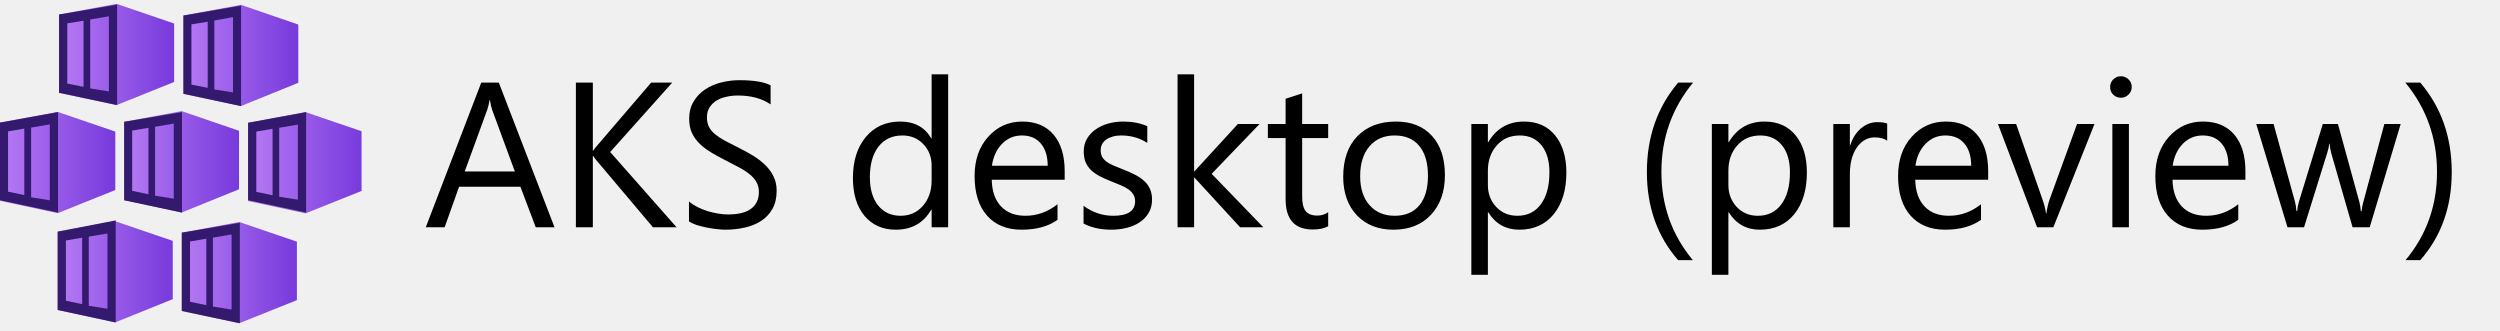
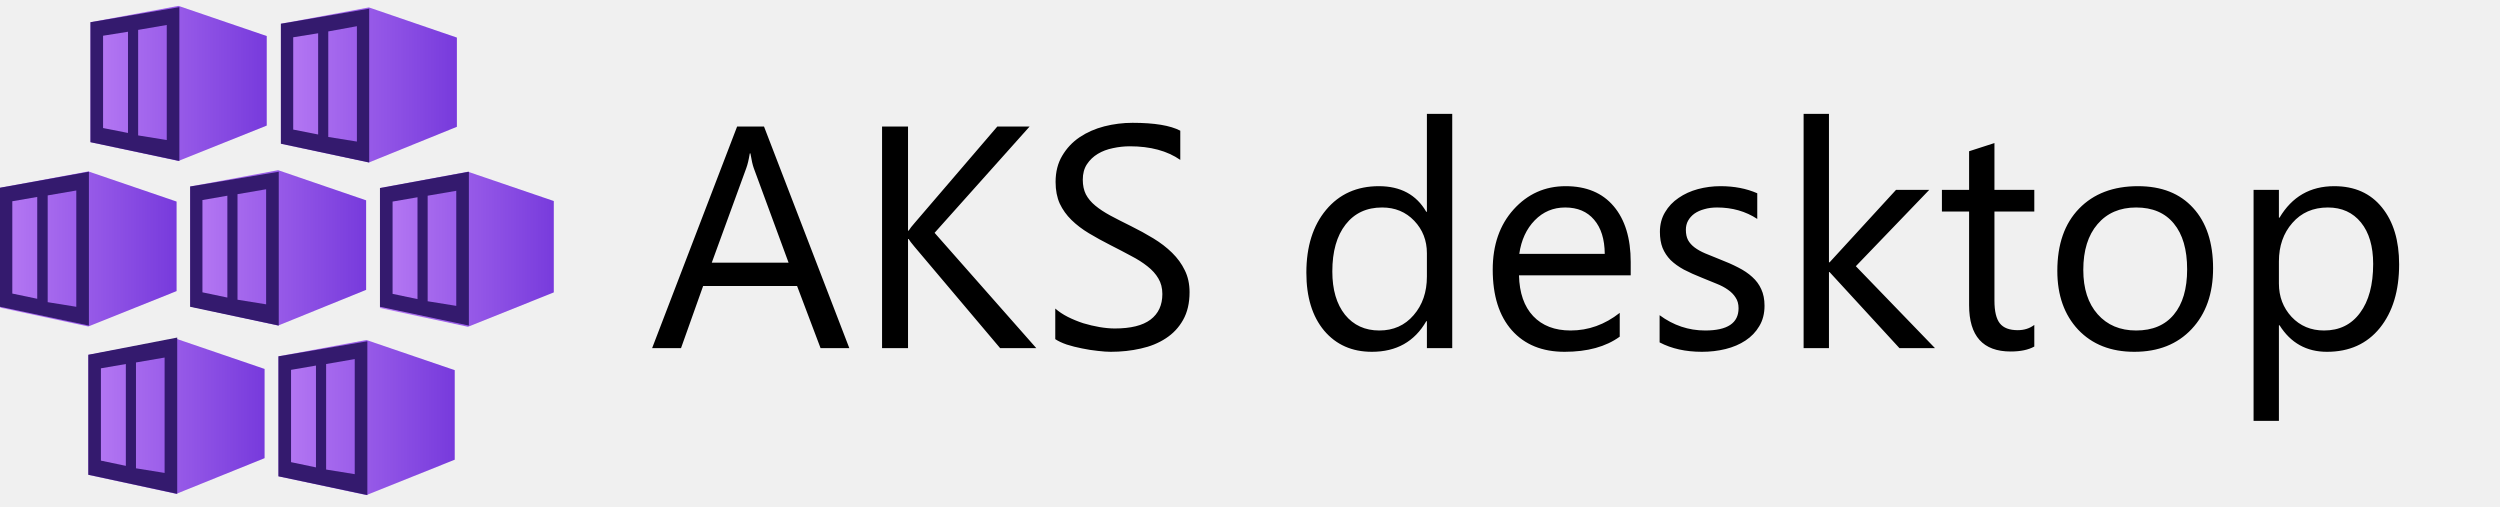
- <svg xmlns="http://www.w3.org/2000/svg" width="242" height="32" viewBox="0 0 242 32" fill="none">
+ <svg xmlns="http://www.w3.org/2000/svg" width="158" height="32" viewBox="0 0 158 32" fill="none">
  <g clip-path="url(#clip0_1_2)">
-     <path d="M53.676 22H51.859L50.375 18.074H44.438L43.041 22H41.215L46.586 7.996H48.285L53.676 22ZM49.838 16.6L47.641 10.633C47.569 10.438 47.497 10.125 47.426 9.695H47.387C47.322 10.092 47.247 10.405 47.162 10.633L44.984 16.6H49.838ZM65.492 22H63.207L57.797 15.594C57.595 15.353 57.471 15.19 57.426 15.105H57.387V22H55.746V7.996H57.387V14.578H57.426C57.517 14.435 57.641 14.275 57.797 14.1L63.031 7.996H65.072L59.066 14.715L65.492 22ZM66.693 21.434V19.5C66.915 19.695 67.178 19.871 67.484 20.027C67.797 20.184 68.122 20.317 68.461 20.428C68.806 20.532 69.151 20.613 69.496 20.672C69.841 20.73 70.16 20.76 70.453 20.76C71.462 20.76 72.214 20.574 72.709 20.203C73.21 19.826 73.461 19.285 73.461 18.582C73.461 18.204 73.376 17.876 73.207 17.596C73.044 17.316 72.816 17.062 72.523 16.834C72.231 16.6 71.882 16.378 71.478 16.17C71.081 15.955 70.652 15.73 70.189 15.496C69.701 15.249 69.245 14.998 68.822 14.744C68.399 14.49 68.031 14.21 67.719 13.904C67.406 13.598 67.159 13.253 66.977 12.869C66.801 12.479 66.713 12.023 66.713 11.502C66.713 10.864 66.853 10.31 67.133 9.842C67.413 9.367 67.781 8.976 68.236 8.67C68.692 8.364 69.21 8.136 69.789 7.986C70.375 7.837 70.971 7.762 71.576 7.762C72.956 7.762 73.962 7.928 74.594 8.26V10.105C73.767 9.533 72.706 9.246 71.41 9.246C71.052 9.246 70.694 9.285 70.336 9.363C69.978 9.435 69.659 9.555 69.379 9.725C69.099 9.894 68.871 10.112 68.695 10.379C68.519 10.646 68.432 10.971 68.432 11.355C68.432 11.713 68.497 12.023 68.627 12.283C68.764 12.544 68.962 12.781 69.223 12.996C69.483 13.211 69.799 13.419 70.17 13.621C70.547 13.823 70.981 14.044 71.469 14.285C71.97 14.533 72.445 14.793 72.894 15.066C73.344 15.34 73.738 15.643 74.076 15.975C74.415 16.307 74.682 16.674 74.877 17.078C75.079 17.482 75.18 17.944 75.18 18.465C75.18 19.155 75.043 19.741 74.769 20.223C74.503 20.698 74.138 21.085 73.676 21.385C73.22 21.684 72.693 21.899 72.094 22.029C71.495 22.166 70.863 22.234 70.199 22.234C69.978 22.234 69.704 22.215 69.379 22.176C69.053 22.143 68.721 22.091 68.383 22.02C68.044 21.954 67.722 21.873 67.416 21.775C67.117 21.671 66.876 21.557 66.693 21.434ZM91.781 22H90.18V20.301H90.141C89.398 21.59 88.253 22.234 86.703 22.234C85.447 22.234 84.441 21.788 83.686 20.896C82.937 19.998 82.562 18.777 82.562 17.234C82.562 15.581 82.979 14.256 83.812 13.26C84.646 12.264 85.756 11.766 87.143 11.766C88.516 11.766 89.516 12.306 90.141 13.387H90.18V7.195H91.781V22ZM90.18 17.479V16.004C90.18 15.197 89.913 14.513 89.379 13.953C88.845 13.393 88.168 13.113 87.348 13.113C86.371 13.113 85.603 13.471 85.043 14.188C84.483 14.904 84.203 15.893 84.203 17.156C84.203 18.309 84.47 19.22 85.004 19.891C85.544 20.555 86.267 20.887 87.172 20.887C88.064 20.887 88.787 20.564 89.34 19.92C89.9 19.275 90.18 18.462 90.18 17.479ZM103.061 17.4H96C96.026 18.514 96.326 19.373 96.898 19.979C97.471 20.584 98.259 20.887 99.262 20.887C100.388 20.887 101.423 20.516 102.367 19.773V21.277C101.488 21.915 100.326 22.234 98.881 22.234C97.468 22.234 96.358 21.782 95.551 20.877C94.743 19.965 94.34 18.686 94.34 17.039C94.34 15.483 94.779 14.217 95.658 13.24C96.544 12.257 97.641 11.766 98.949 11.766C100.258 11.766 101.27 12.189 101.986 13.035C102.702 13.882 103.061 15.057 103.061 16.561V17.4ZM101.42 16.043C101.413 15.118 101.189 14.399 100.746 13.885C100.31 13.37 99.701 13.113 98.92 13.113C98.165 13.113 97.523 13.383 96.996 13.924C96.469 14.464 96.143 15.171 96.019 16.043H101.42ZM104.887 21.639V19.92C105.759 20.564 106.719 20.887 107.768 20.887C109.174 20.887 109.877 20.418 109.877 19.48C109.877 19.213 109.815 18.989 109.691 18.807C109.574 18.618 109.411 18.452 109.203 18.309C109.001 18.165 108.76 18.038 108.48 17.928C108.207 17.811 107.911 17.69 107.592 17.566C107.149 17.391 106.758 17.215 106.42 17.039C106.088 16.857 105.808 16.655 105.58 16.434C105.359 16.206 105.189 15.949 105.072 15.662C104.962 15.376 104.906 15.04 104.906 14.656C104.906 14.188 105.014 13.774 105.229 13.416C105.443 13.051 105.73 12.749 106.088 12.508C106.446 12.26 106.853 12.075 107.309 11.951C107.771 11.828 108.246 11.766 108.734 11.766C109.6 11.766 110.375 11.915 111.059 12.215V13.836C110.323 13.354 109.477 13.113 108.52 13.113C108.22 13.113 107.95 13.149 107.709 13.221C107.468 13.286 107.26 13.38 107.084 13.504C106.915 13.628 106.781 13.777 106.684 13.953C106.592 14.122 106.547 14.311 106.547 14.52C106.547 14.78 106.592 14.998 106.684 15.174C106.781 15.35 106.921 15.506 107.104 15.643C107.286 15.779 107.507 15.903 107.768 16.014C108.028 16.124 108.324 16.245 108.656 16.375C109.099 16.544 109.496 16.72 109.848 16.902C110.199 17.078 110.499 17.28 110.746 17.508C110.993 17.729 111.182 17.986 111.312 18.279C111.449 18.572 111.518 18.921 111.518 19.324C111.518 19.819 111.407 20.249 111.186 20.613C110.971 20.978 110.681 21.281 110.316 21.521C109.952 21.762 109.532 21.941 109.057 22.059C108.581 22.176 108.083 22.234 107.562 22.234C106.534 22.234 105.642 22.036 104.887 21.639ZM122.289 22H120.043L115.629 17.195H115.59V22H113.988V7.195H115.59V16.58H115.629L119.828 12H121.928L117.289 16.824L122.289 22ZM128.568 21.902C128.191 22.111 127.693 22.215 127.074 22.215C125.323 22.215 124.447 21.238 124.447 19.285V13.367H122.729V12H124.447V9.559L126.049 9.041V12H128.568V13.367H126.049V19.002C126.049 19.672 126.163 20.151 126.391 20.438C126.618 20.724 126.996 20.867 127.523 20.867C127.927 20.867 128.275 20.756 128.568 20.535V21.902ZM134.887 22.234C133.409 22.234 132.227 21.769 131.342 20.838C130.463 19.9 130.023 18.66 130.023 17.117C130.023 15.438 130.482 14.126 131.4 13.182C132.318 12.238 133.559 11.766 135.121 11.766C136.612 11.766 137.774 12.225 138.607 13.143C139.447 14.06 139.867 15.333 139.867 16.961C139.867 18.556 139.415 19.835 138.51 20.799C137.611 21.756 136.404 22.234 134.887 22.234ZM135.004 13.113C133.975 13.113 133.161 13.465 132.562 14.168C131.964 14.865 131.664 15.828 131.664 17.059C131.664 18.244 131.967 19.178 132.572 19.861C133.178 20.545 133.988 20.887 135.004 20.887C136.039 20.887 136.833 20.551 137.387 19.881C137.947 19.21 138.227 18.256 138.227 17.02C138.227 15.77 137.947 14.806 137.387 14.129C136.833 13.452 136.039 13.113 135.004 13.113ZM144.066 20.555H144.027V26.6H142.426V12H144.027V13.758H144.066C144.854 12.43 146.007 11.766 147.523 11.766C148.812 11.766 149.818 12.215 150.541 13.113C151.264 14.005 151.625 15.203 151.625 16.707C151.625 18.38 151.218 19.721 150.404 20.73C149.59 21.733 148.477 22.234 147.064 22.234C145.769 22.234 144.77 21.674 144.066 20.555ZM144.027 16.521V17.918C144.027 18.745 144.294 19.448 144.828 20.027C145.368 20.6 146.052 20.887 146.879 20.887C147.849 20.887 148.607 20.516 149.154 19.773C149.708 19.031 149.984 17.999 149.984 16.678C149.984 15.565 149.727 14.692 149.213 14.06C148.699 13.429 148.002 13.113 147.123 13.113C146.192 13.113 145.443 13.439 144.877 14.09C144.311 14.734 144.027 15.545 144.027 16.521ZM163.871 25.184H162.445C160.427 22.879 159.418 20.037 159.418 16.658C159.418 13.266 160.427 10.379 162.445 7.996H163.891C161.846 10.47 160.824 13.351 160.824 16.639C160.824 19.9 161.84 22.749 163.871 25.184ZM167.348 20.555H167.309V26.6H165.707V12H167.309V13.758H167.348C168.135 12.43 169.288 11.766 170.805 11.766C172.094 11.766 173.1 12.215 173.822 13.113C174.545 14.005 174.906 15.203 174.906 16.707C174.906 18.38 174.499 19.721 173.686 20.73C172.872 21.733 171.758 22.234 170.346 22.234C169.05 22.234 168.051 21.674 167.348 20.555ZM167.309 16.521V17.918C167.309 18.745 167.576 19.448 168.109 20.027C168.65 20.6 169.333 20.887 170.16 20.887C171.13 20.887 171.889 20.516 172.436 19.773C172.989 19.031 173.266 17.999 173.266 16.678C173.266 15.565 173.008 14.692 172.494 14.06C171.98 13.429 171.283 13.113 170.404 13.113C169.473 13.113 168.725 13.439 168.158 14.09C167.592 14.734 167.309 15.545 167.309 16.521ZM182.68 13.621C182.4 13.406 181.996 13.299 181.469 13.299C180.785 13.299 180.212 13.621 179.75 14.266C179.294 14.91 179.066 15.789 179.066 16.902V22H177.465V12H179.066V14.06H179.105C179.333 13.357 179.682 12.81 180.15 12.42C180.619 12.023 181.143 11.824 181.723 11.824C182.139 11.824 182.458 11.87 182.68 11.961V13.621ZM192.455 17.4H185.395C185.421 18.514 185.72 19.373 186.293 19.979C186.866 20.584 187.654 20.887 188.656 20.887C189.783 20.887 190.818 20.516 191.762 19.773V21.277C190.883 21.915 189.721 22.234 188.275 22.234C186.863 22.234 185.753 21.782 184.945 20.877C184.138 19.965 183.734 18.686 183.734 17.039C183.734 15.483 184.174 14.217 185.053 13.24C185.938 12.257 187.035 11.766 188.344 11.766C189.652 11.766 190.665 12.189 191.381 13.035C192.097 13.882 192.455 15.057 192.455 16.561V17.4ZM190.814 16.043C190.808 15.118 190.583 14.399 190.141 13.885C189.704 13.37 189.096 13.113 188.314 13.113C187.559 13.113 186.918 13.383 186.391 13.924C185.863 14.464 185.538 15.171 185.414 16.043H190.814ZM202.748 12L198.764 22H197.191L193.402 12H195.16L197.699 19.266C197.888 19.799 198.005 20.265 198.051 20.662H198.09C198.155 20.161 198.259 19.708 198.402 19.305L201.059 12H202.748ZM205.297 9.461C205.01 9.461 204.766 9.363 204.564 9.168C204.363 8.973 204.262 8.725 204.262 8.426C204.262 8.126 204.363 7.879 204.564 7.684C204.766 7.482 205.01 7.381 205.297 7.381C205.59 7.381 205.837 7.482 206.039 7.684C206.247 7.879 206.352 8.126 206.352 8.426C206.352 8.712 206.247 8.956 206.039 9.158C205.837 9.36 205.59 9.461 205.297 9.461ZM206.078 22H204.477V12H206.078V22ZM217.357 17.4H210.297C210.323 18.514 210.622 19.373 211.195 19.979C211.768 20.584 212.556 20.887 213.559 20.887C214.685 20.887 215.72 20.516 216.664 19.773V21.277C215.785 21.915 214.623 22.234 213.178 22.234C211.765 22.234 210.655 21.782 209.848 20.877C209.04 19.965 208.637 18.686 208.637 17.039C208.637 15.483 209.076 14.217 209.955 13.24C210.84 12.257 211.938 11.766 213.246 11.766C214.555 11.766 215.567 12.189 216.283 13.035C216.999 13.882 217.357 15.057 217.357 16.561V17.4ZM215.717 16.043C215.71 15.118 215.486 14.399 215.043 13.885C214.607 13.37 213.998 13.113 213.217 13.113C212.462 13.113 211.82 13.383 211.293 13.924C210.766 14.464 210.44 15.171 210.316 16.043H215.717ZM232.387 12L229.389 22H227.729L225.668 14.842C225.59 14.568 225.538 14.259 225.512 13.914H225.473C225.453 14.148 225.385 14.451 225.268 14.822L223.031 22H221.43L218.402 12H220.082L222.152 19.52C222.217 19.747 222.263 20.047 222.289 20.418H222.367C222.387 20.131 222.445 19.826 222.543 19.5L224.848 12H226.312L228.383 19.539C228.448 19.78 228.497 20.079 228.529 20.438H228.607C228.62 20.184 228.676 19.884 228.773 19.539L230.805 12H232.387ZM234.281 25.184H232.855C234.887 22.749 235.902 19.9 235.902 16.639C235.902 13.351 234.88 10.47 232.836 7.996H234.281C236.312 10.379 237.328 13.266 237.328 16.658C237.328 20.037 236.312 22.879 234.281 25.184Z" fill="currentColor" />
+     <path d="M53.676 22H51.859L50.375 18.074H44.438L43.041 22H41.215L46.586 7.996H48.285L53.676 22ZM49.838 16.6L47.641 10.633C47.569 10.438 47.497 10.125 47.426 9.695H47.387C47.322 10.092 47.247 10.405 47.162 10.633L44.984 16.6H49.838ZM65.492 22H63.207L57.797 15.594C57.595 15.353 57.471 15.19 57.426 15.105H57.387V22H55.746V7.996H57.387V14.578H57.426C57.517 14.435 57.641 14.275 57.797 14.1L63.031 7.996H65.072L59.066 14.715L65.492 22ZM66.693 21.434V19.5C66.915 19.695 67.178 19.871 67.484 20.027C67.797 20.184 68.122 20.317 68.461 20.428C68.806 20.532 69.151 20.613 69.496 20.672C69.841 20.73 70.16 20.76 70.453 20.76C71.462 20.76 72.214 20.574 72.709 20.203C73.21 19.826 73.461 19.285 73.461 18.582C73.461 18.204 73.376 17.876 73.207 17.596C73.044 17.316 72.816 17.062 72.523 16.834C72.231 16.6 71.882 16.378 71.478 16.17C71.081 15.955 70.652 15.73 70.189 15.496C69.701 15.249 69.245 14.998 68.822 14.744C68.399 14.49 68.031 14.21 67.719 13.904C67.406 13.598 67.159 13.253 66.977 12.869C66.801 12.479 66.713 12.023 66.713 11.502C66.713 10.864 66.853 10.31 67.133 9.842C67.413 9.367 67.781 8.976 68.236 8.67C68.692 8.364 69.21 8.136 69.789 7.986C70.375 7.837 70.971 7.762 71.576 7.762C72.956 7.762 73.962 7.928 74.594 8.26V10.105C73.767 9.533 72.706 9.246 71.41 9.246C71.052 9.246 70.694 9.285 70.336 9.363C69.978 9.435 69.659 9.555 69.379 9.725C69.099 9.894 68.871 10.112 68.695 10.379C68.519 10.646 68.432 10.971 68.432 11.355C68.432 11.713 68.497 12.023 68.627 12.283C68.764 12.544 68.962 12.781 69.223 12.996C69.483 13.211 69.799 13.419 70.17 13.621C70.547 13.823 70.981 14.044 71.469 14.285C71.97 14.533 72.445 14.793 72.894 15.066C73.344 15.34 73.738 15.643 74.076 15.975C74.415 16.307 74.682 16.674 74.877 17.078C75.079 17.482 75.18 17.944 75.18 18.465C75.18 19.155 75.043 19.741 74.769 20.223C74.503 20.698 74.138 21.085 73.676 21.385C73.22 21.684 72.693 21.899 72.094 22.029C71.495 22.166 70.863 22.234 70.199 22.234C69.978 22.234 69.704 22.215 69.379 22.176C69.053 22.143 68.721 22.091 68.383 22.02C68.044 21.954 67.722 21.873 67.416 21.775C67.117 21.671 66.876 21.557 66.693 21.434ZM91.781 22H90.18V20.301H90.141C89.398 21.59 88.253 22.234 86.703 22.234C85.447 22.234 84.441 21.788 83.686 20.896C82.937 19.998 82.562 18.777 82.562 17.234C82.562 15.581 82.979 14.256 83.812 13.26C84.646 12.264 85.756 11.766 87.143 11.766C88.516 11.766 89.516 12.306 90.141 13.387H90.18V7.195H91.781V22ZM90.18 17.479V16.004C90.18 15.197 89.913 14.513 89.379 13.953C88.845 13.393 88.168 13.113 87.348 13.113C86.371 13.113 85.603 13.471 85.043 14.188C84.483 14.904 84.203 15.893 84.203 17.156C84.203 18.309 84.47 19.22 85.004 19.891C85.544 20.555 86.267 20.887 87.172 20.887C88.064 20.887 88.787 20.564 89.34 19.92C89.9 19.275 90.18 18.462 90.18 17.479ZM103.061 17.4H96C96.026 18.514 96.326 19.373 96.898 19.979C97.471 20.584 98.259 20.887 99.262 20.887C100.388 20.887 101.423 20.516 102.367 19.773V21.277C101.488 21.915 100.326 22.234 98.881 22.234C97.468 22.234 96.358 21.782 95.551 20.877C94.743 19.965 94.34 18.686 94.34 17.039C94.34 15.483 94.779 14.217 95.658 13.24C96.544 12.257 97.641 11.766 98.949 11.766C100.258 11.766 101.27 12.189 101.986 13.035C102.702 13.882 103.061 15.057 103.061 16.561V17.4ZM101.42 16.043C101.413 15.118 101.189 14.399 100.746 13.885C100.31 13.37 99.701 13.113 98.92 13.113C98.165 13.113 97.523 13.383 96.996 13.924C96.469 14.464 96.143 15.171 96.019 16.043H101.42ZM104.887 21.639V19.92C105.759 20.564 106.719 20.887 107.768 20.887C109.174 20.887 109.877 20.418 109.877 19.48C109.877 19.213 109.815 18.989 109.691 18.807C109.574 18.618 109.411 18.452 109.203 18.309C109.001 18.165 108.76 18.038 108.48 17.928C108.207 17.811 107.911 17.69 107.592 17.566C107.149 17.391 106.758 17.215 106.42 17.039C106.088 16.857 105.808 16.655 105.58 16.434C105.359 16.206 105.189 15.949 105.072 15.662C104.962 15.376 104.906 15.04 104.906 14.656C104.906 14.188 105.014 13.774 105.229 13.416C105.443 13.051 105.73 12.749 106.088 12.508C106.446 12.26 106.853 12.075 107.309 11.951C107.771 11.828 108.246 11.766 108.734 11.766C109.6 11.766 110.375 11.915 111.059 12.215V13.836C110.323 13.354 109.477 13.113 108.52 13.113C108.22 13.113 107.95 13.149 107.709 13.221C107.468 13.286 107.26 13.38 107.084 13.504C106.915 13.628 106.781 13.777 106.684 13.953C106.592 14.122 106.547 14.311 106.547 14.52C106.547 14.78 106.592 14.998 106.684 15.174C106.781 15.35 106.921 15.506 107.104 15.643C107.286 15.779 107.507 15.903 107.768 16.014C108.028 16.124 108.324 16.245 108.656 16.375C109.099 16.544 109.496 16.72 109.848 16.902C110.199 17.078 110.499 17.28 110.746 17.508C110.993 17.729 111.182 17.986 111.312 18.279C111.449 18.572 111.518 18.921 111.518 19.324C111.518 19.819 111.407 20.249 111.186 20.613C110.971 20.978 110.681 21.281 110.316 21.521C109.952 21.762 109.532 21.941 109.057 22.059C108.581 22.176 108.083 22.234 107.562 22.234C106.534 22.234 105.642 22.036 104.887 21.639ZM122.289 22H120.043L115.629 17.195H115.59V22H113.988V7.195H115.59V16.58H115.629L119.828 12H121.928L117.289 16.824L122.289 22ZM128.568 21.902C128.191 22.111 127.693 22.215 127.074 22.215C125.323 22.215 124.447 21.238 124.447 19.285V13.367H122.729V12H124.447V9.559L126.049 9.041V12H128.568V13.367H126.049V19.002C126.049 19.672 126.163 20.151 126.391 20.438C126.618 20.724 126.996 20.867 127.523 20.867C127.927 20.867 128.275 20.756 128.568 20.535V21.902ZM134.887 22.234C133.409 22.234 132.227 21.769 131.342 20.838C130.463 19.9 130.023 18.66 130.023 17.117C130.023 15.438 130.482 14.126 131.4 13.182C132.318 12.238 133.559 11.766 135.121 11.766C136.612 11.766 137.774 12.225 138.607 13.143C139.447 14.06 139.867 15.333 139.867 16.961C139.867 18.556 139.415 19.835 138.51 20.799C137.611 21.756 136.404 22.234 134.887 22.234ZM135.004 13.113C133.975 13.113 133.161 13.465 132.562 14.168C131.964 14.865 131.664 15.828 131.664 17.059C131.664 18.244 131.967 19.178 132.572 19.861C133.178 20.545 133.988 20.887 135.004 20.887C136.039 20.887 136.833 20.551 137.387 19.881C137.947 19.21 138.227 18.256 138.227 17.02C138.227 15.77 137.947 14.806 137.387 14.129C136.833 13.452 136.039 13.113 135.004 13.113ZM144.066 20.555H144.027V26.6H142.426V12H144.027V13.758H144.066C144.854 12.43 146.007 11.766 147.523 11.766C148.812 11.766 149.818 12.215 150.541 13.113C151.264 14.005 151.625 15.203 151.625 16.707C151.625 18.38 151.218 19.721 150.404 20.73C149.59 21.733 148.477 22.234 147.064 22.234C145.769 22.234 144.77 21.674 144.066 20.555ZM144.027 16.521V17.918C144.027 18.745 144.294 19.448 144.828 20.027C145.368 20.6 146.052 20.887 146.879 20.887C147.849 20.887 148.607 20.516 149.154 19.773C149.708 19.031 149.984 17.999 149.984 16.678C149.984 15.565 149.727 14.692 149.213 14.06C148.699 13.429 148.002 13.113 147.123 13.113C146.192 13.113 145.443 13.439 144.877 14.09C144.311 14.734 144.027 15.545 144.027 16.521Z" fill="black" />
    <g clip-path="url(#clip1_1_2)">
      <path d="M11.278 0.372L5.717 1.403V8.986L11.278 10.172L16.858 7.936V2.278L11.278 0.372Z" fill="url(#paint0_linear_1_2)" />
      <path d="M5.717 1.403V8.986L11.336 10.172V0.45L5.717 1.403ZM8.089 8.403L6.514 8.092V2.258L8.089 2.006V8.403ZM10.539 8.85L8.731 8.558V1.889L10.539 1.578V8.85Z" fill="#341A6E" />
      <path d="M23.314 0.469L17.753 1.5V9.083L23.314 10.269L28.875 8.014V2.375L23.314 0.469Z" fill="url(#paint1_linear_1_2)" />
      <path d="M17.753 1.5V9.083L23.333 10.269V0.547L17.753 1.5ZM20.106 8.5L18.531 8.189V2.356L20.106 2.103V8.5ZM22.556 8.947L20.747 8.656V1.986L22.556 1.656V8.947Z" fill="#341A6E" />
      <path d="M5.581 10.833L0.019 11.864V19.447L5.581 20.633L11.161 18.397V12.739L5.581 10.833Z" fill="url(#paint2_linear_1_2)" />
      <path d="M0 11.864V19.389L5.619 20.575V10.853L0 11.864ZM2.353 18.883L0.778 18.553V12.719L2.353 12.447V18.883ZM4.822 19.389L3.014 19.097V12.35L4.822 12.039V19.389Z" fill="#341A6E" />
      <path d="M17.578 10.756L12.017 11.786V19.369L17.578 20.575L23.139 18.319V12.661L17.578 10.756Z" fill="url(#paint3_linear_1_2)" />
      <path d="M12.017 11.786V19.389L17.617 20.575V10.853L12.017 11.786ZM14.369 18.806L12.794 18.475V12.642L14.369 12.369V18.806ZM16.819 19.233L15.011 18.942V12.272L16.819 11.961V19.233Z" fill="#341A6E" />
      <path d="M29.575 10.853L24.014 11.883V19.467L29.575 20.653L35.156 18.417V12.758L29.575 10.853Z" fill="url(#paint4_linear_1_2)" />
      <path d="M24.014 11.883V19.389L29.633 20.575V10.853L24.014 11.883ZM26.386 18.903L24.811 18.572V12.739L26.386 12.467V18.903ZM28.836 19.331L27.028 19.039V12.369L28.836 12.058V19.331Z" fill="#341A6E" />
      <path d="M11.142 21.411L5.581 22.422V30.006L11.142 31.211L16.722 28.956V23.317L11.142 21.411Z" fill="url(#paint5_linear_1_2)" />
      <path d="M5.581 22.422V30.006L11.2 31.211V21.333L5.581 22.422ZM7.953 29.442L6.378 29.111V23.278L7.953 23.006V29.442ZM10.403 29.889L8.594 29.597V22.908L10.403 22.597V29.889Z" fill="#341A6E" />
      <path d="M23.158 21.489L17.597 22.519V30.103L23.158 31.289L28.739 29.053V23.394L23.158 21.489Z" fill="url(#paint6_linear_1_2)" />
      <path d="M17.597 22.519V30.103L23.217 31.289V21.567L17.597 22.519ZM19.969 29.539L18.394 29.208V23.375L19.969 23.103V29.539ZM22.419 29.967L20.611 29.675V23.006L22.419 22.694V29.967Z" fill="#341A6E" />
    </g>
  </g>
  <defs>
    <linearGradient id="paint0_linear_1_2" x1="5.717" y1="5.272" x2="16.858" y2="5.272" gradientUnits="userSpaceOnUse">
      <stop stop-color="#B77AF4" />
      <stop offset="1" stop-color="#773ADC" />
    </linearGradient>
    <linearGradient id="paint1_linear_1_2" x1="17.753" y1="5.369" x2="28.875" y2="5.369" gradientUnits="userSpaceOnUse">
      <stop stop-color="#B77AF4" />
      <stop offset="1" stop-color="#773ADC" />
    </linearGradient>
    <linearGradient id="paint2_linear_1_2" x1="0.019" y1="15.733" x2="11.142" y2="15.733" gradientUnits="userSpaceOnUse">
      <stop stop-color="#B77AF4" />
      <stop offset="1" stop-color="#773ADC" />
    </linearGradient>
    <linearGradient id="paint3_linear_1_2" x1="12.017" y1="15.656" x2="23.139" y2="15.656" gradientUnits="userSpaceOnUse">
      <stop stop-color="#B77AF4" />
      <stop offset="1" stop-color="#773ADC" />
    </linearGradient>
    <linearGradient id="paint4_linear_1_2" x1="24.014" y1="15.753" x2="35.156" y2="15.753" gradientUnits="userSpaceOnUse">
      <stop stop-color="#B77AF4" />
      <stop offset="1" stop-color="#773ADC" />
    </linearGradient>
    <linearGradient id="paint5_linear_1_2" x1="5.581" y1="26.311" x2="16.722" y2="26.311" gradientUnits="userSpaceOnUse">
      <stop stop-color="#B77AF4" />
      <stop offset="1" stop-color="#773ADC" />
    </linearGradient>
    <linearGradient id="paint6_linear_1_2" x1="17.597" y1="26.389" x2="28.739" y2="26.389" gradientUnits="userSpaceOnUse">
      <stop stop-color="#B77AF4" />
      <stop offset="1" stop-color="#773ADC" />
    </linearGradient>
    <clipPath id="clip0_1_2">
-       <rect width="242" height="32" fill="white" />
+       <rect width="158" height="32" fill="white" />
    </clipPath>
    <clipPath id="clip1_1_2">
      <rect width="35" height="35" fill="white" transform="translate(0 -2)" />
    </clipPath>
  </defs>
</svg>
